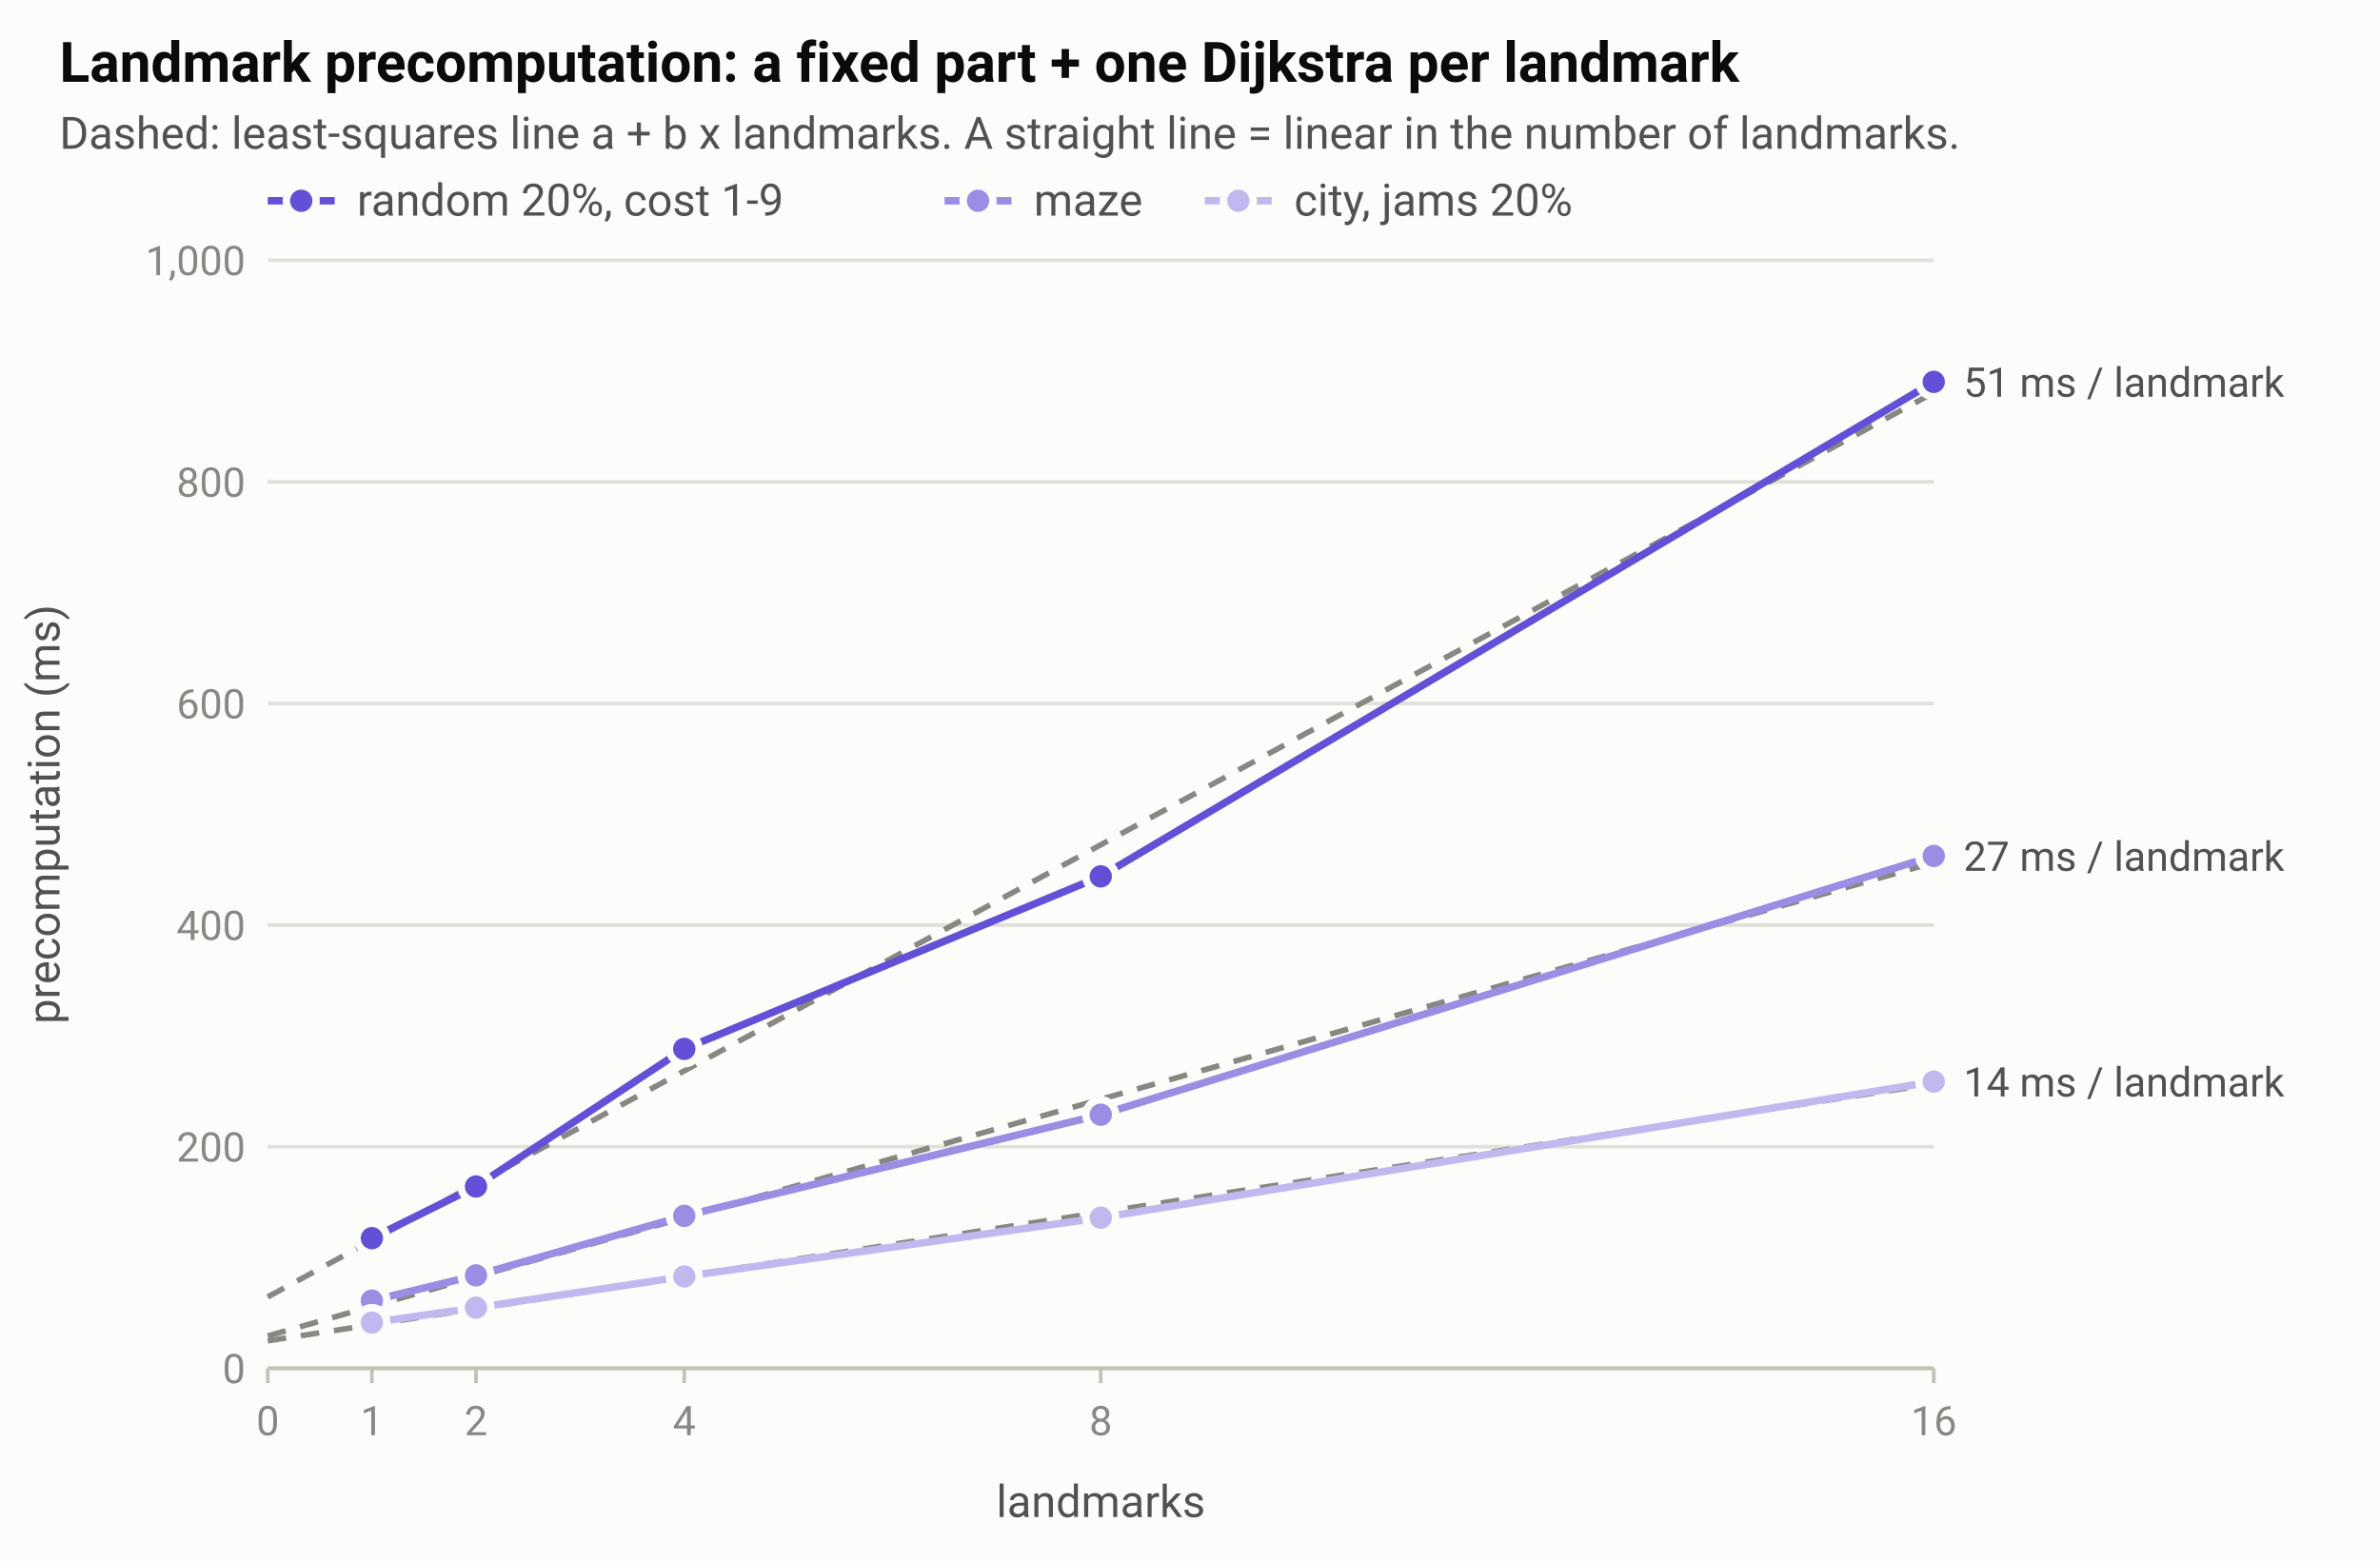
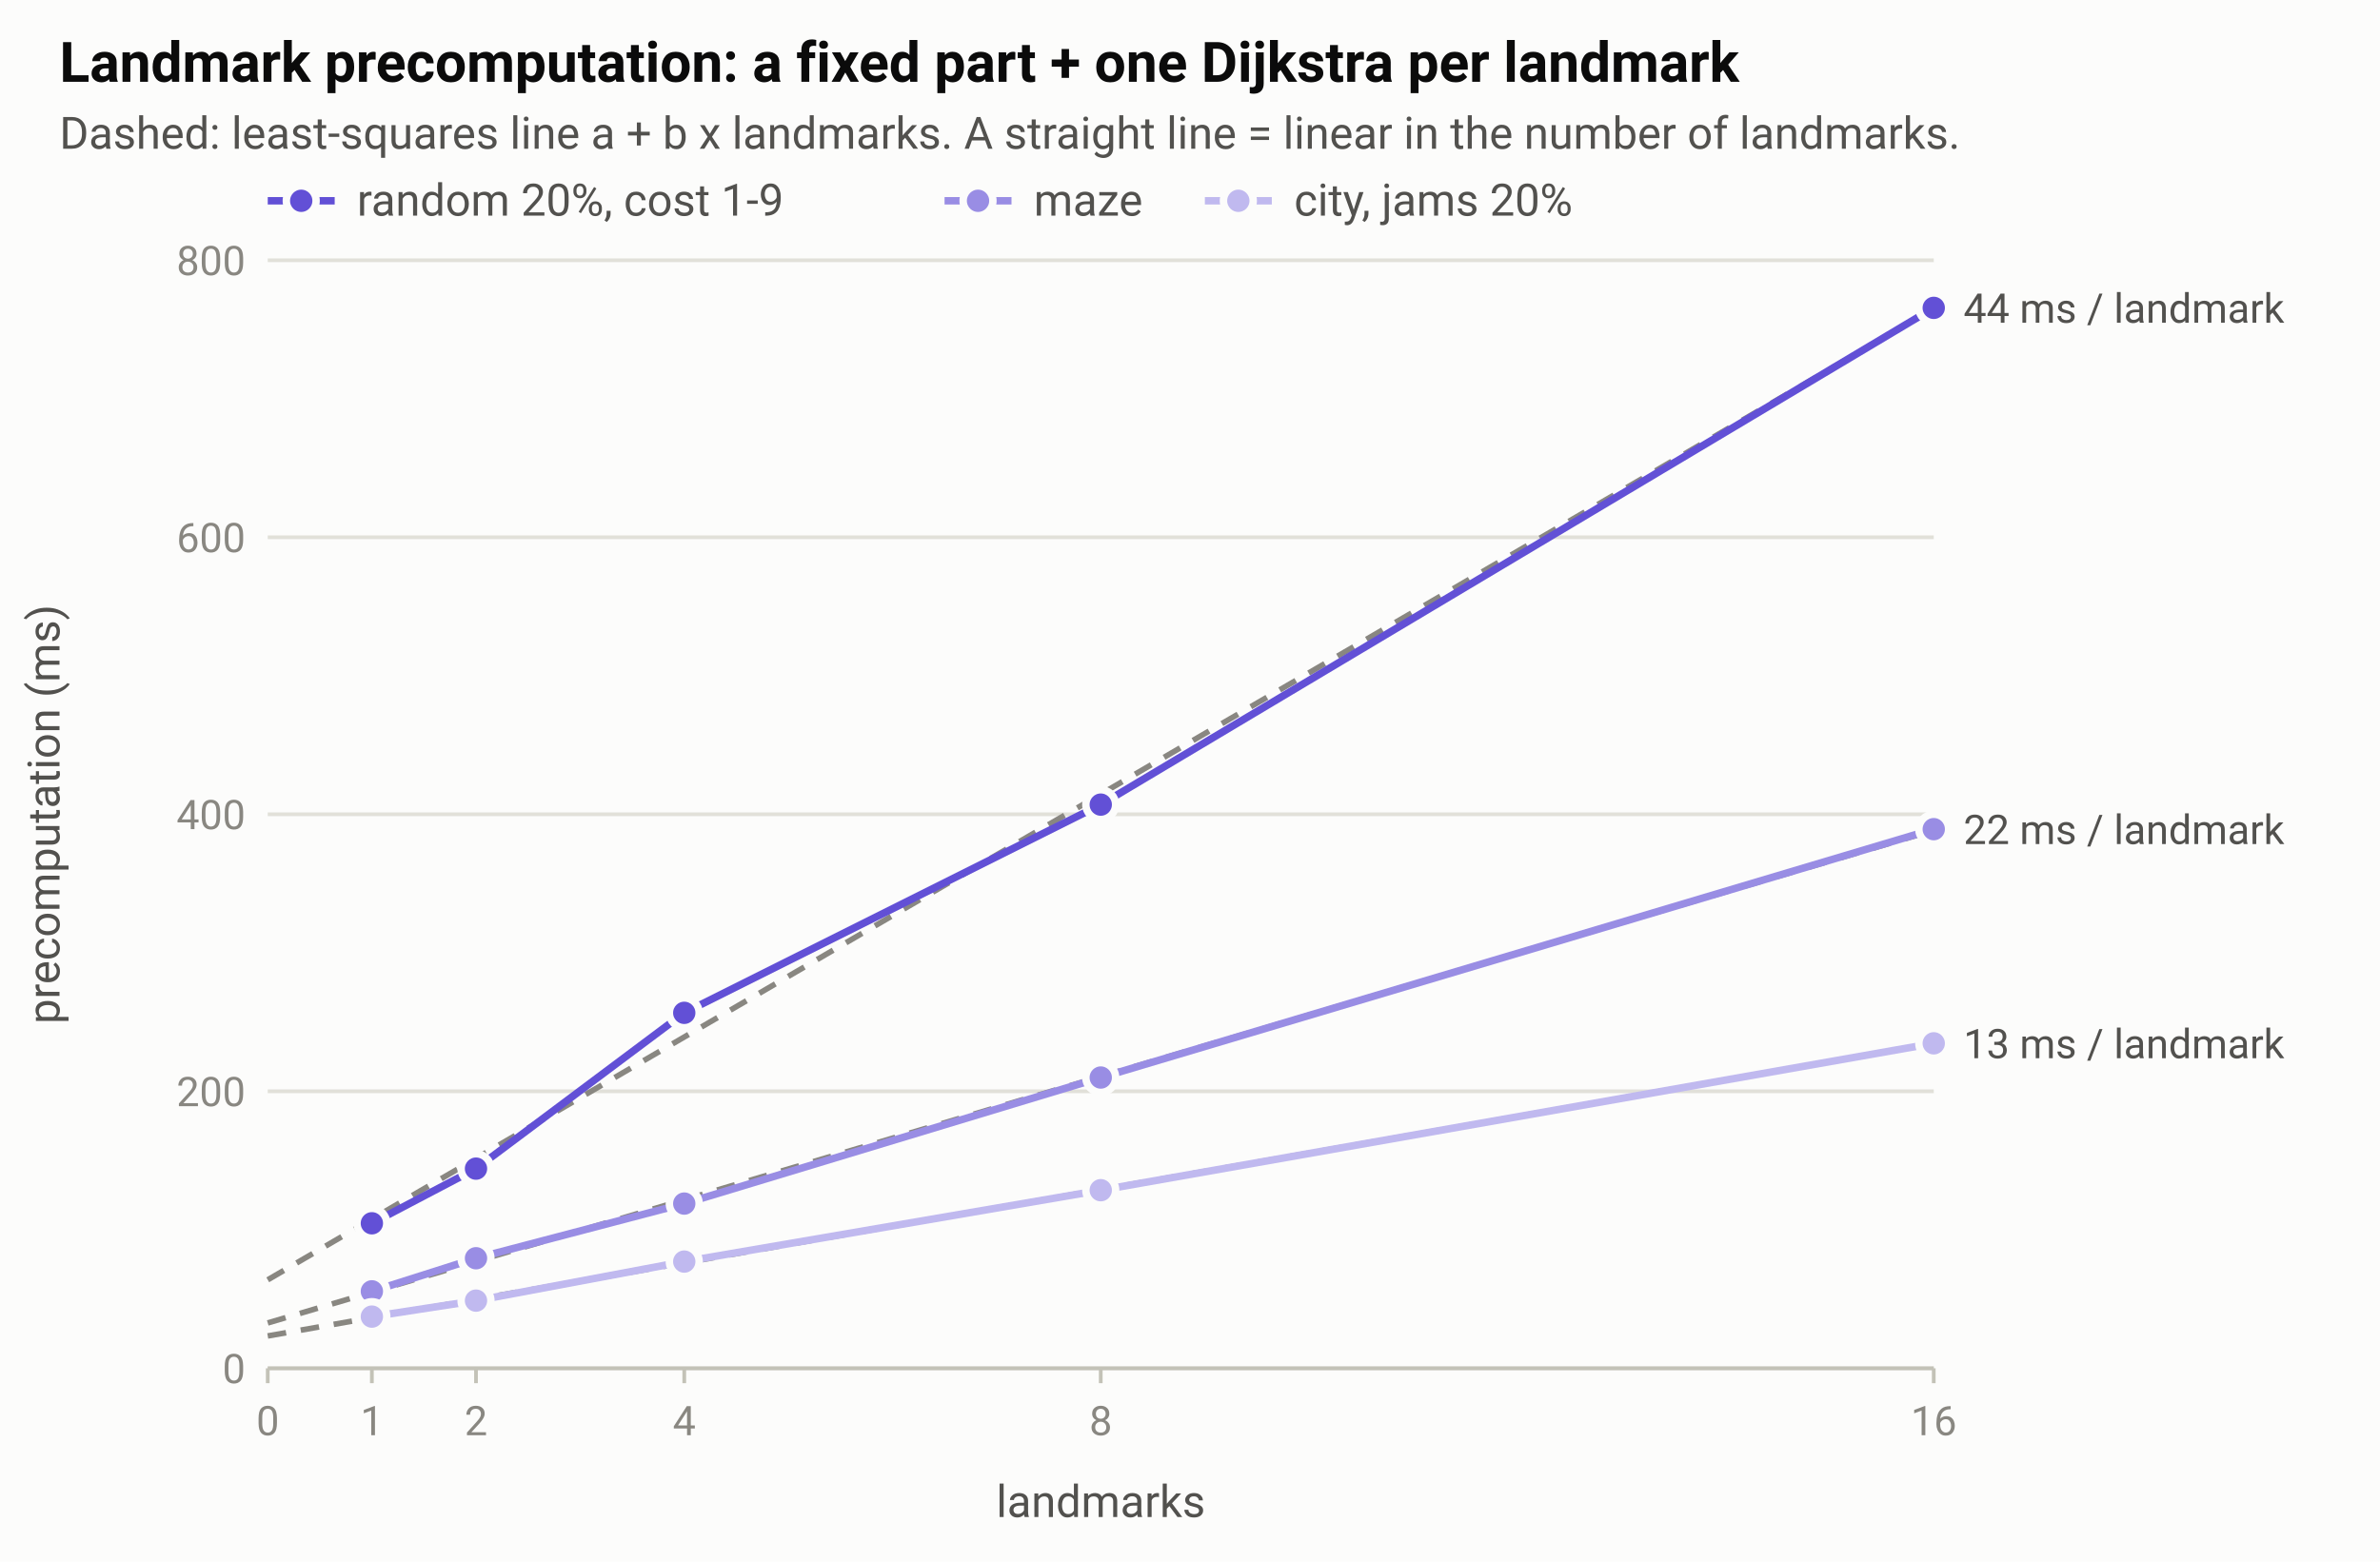
<svg xmlns="http://www.w3.org/2000/svg" width="640" height="420" viewBox="0 0 640 420" font-family="system-ui, -apple-system, 'Segoe UI', Roboto, Helvetica, Arial, sans-serif">
  <rect width="100%" height="100%" fill="#fcfcfb" />
  <text x="16.0" y="22.0" font-size="15" fill="#0b0b0b" text-anchor="start" font-weight="600">Landmark precomputation: a fixed part + one Dijkstra per landmark</text>
  <text x="16.0" y="40.0" font-size="12" fill="#52514e" text-anchor="start" font-weight="normal">Dashed: least-squares line a + b x landmarks. A straight line = linear in the number of landmarks.</text>
  <line x1="72" y1="368.0" x2="520" y2="368.0" stroke="#e1e0d9" stroke-width="1" />
  <text x="66.0" y="372.0" font-size="11" fill="#898781" text-anchor="end" font-weight="normal">0</text>
-   <line x1="72" y1="308.4" x2="520" y2="308.4" stroke="#e1e0d9" stroke-width="1" />
-   <text x="66.0" y="312.4" font-size="11" fill="#898781" text-anchor="end" font-weight="normal">200</text>
-   <line x1="72" y1="248.8" x2="520" y2="248.8" stroke="#e1e0d9" stroke-width="1" />
-   <text x="66.0" y="252.8" font-size="11" fill="#898781" text-anchor="end" font-weight="normal">400</text>
-   <line x1="72" y1="189.2" x2="520" y2="189.2" stroke="#e1e0d9" stroke-width="1" />
-   <text x="66.0" y="193.2" font-size="11" fill="#898781" text-anchor="end" font-weight="normal">600</text>
-   <line x1="72" y1="129.6" x2="520" y2="129.6" stroke="#e1e0d9" stroke-width="1" />
-   <text x="66.0" y="133.6" font-size="11" fill="#898781" text-anchor="end" font-weight="normal">800</text>
+   <line x1="72" y1="293.5" x2="520" y2="293.5" stroke="#e1e0d9" stroke-width="1" />
+   <text x="66.0" y="297.5" font-size="11" fill="#898781" text-anchor="end" font-weight="normal">200</text>
+   <line x1="72" y1="219.0" x2="520" y2="219.0" stroke="#e1e0d9" stroke-width="1" />
+   <text x="66.0" y="223.0" font-size="11" fill="#898781" text-anchor="end" font-weight="normal">400</text>
+   <line x1="72" y1="144.5" x2="520" y2="144.5" stroke="#e1e0d9" stroke-width="1" />
+   <text x="66.0" y="148.5" font-size="11" fill="#898781" text-anchor="end" font-weight="normal">600</text>
  <line x1="72" y1="70.0" x2="520" y2="70.0" stroke="#e1e0d9" stroke-width="1" />
-   <text x="66.0" y="74.0" font-size="11" fill="#898781" text-anchor="end" font-weight="normal">1,000</text>
+   <text x="66.0" y="74.0" font-size="11" fill="#898781" text-anchor="end" font-weight="normal">800</text>
  <text x="16.0" y="219.0" font-size="12" fill="#52514e" text-anchor="middle" font-weight="normal" transform="rotate(-90 16.0 219.0)">precomputation (ms)</text>
  <line x1="72.0" y1="368" x2="72.0" y2="372" stroke="#c3c2b7" />
  <text x="72.0" y="386.0" font-size="11" fill="#898781" text-anchor="middle" font-weight="normal">0</text>
  <line x1="100.0" y1="368" x2="100.0" y2="372" stroke="#c3c2b7" />
  <text x="100.0" y="386.0" font-size="11" fill="#898781" text-anchor="middle" font-weight="normal">1</text>
  <line x1="128.0" y1="368" x2="128.0" y2="372" stroke="#c3c2b7" />
  <text x="128.0" y="386.0" font-size="11" fill="#898781" text-anchor="middle" font-weight="normal">2</text>
  <line x1="184.0" y1="368" x2="184.0" y2="372" stroke="#c3c2b7" />
  <text x="184.0" y="386.0" font-size="11" fill="#898781" text-anchor="middle" font-weight="normal">4</text>
  <line x1="296.0" y1="368" x2="296.0" y2="372" stroke="#c3c2b7" />
  <text x="296.0" y="386.0" font-size="11" fill="#898781" text-anchor="middle" font-weight="normal">8</text>
  <line x1="520.0" y1="368" x2="520.0" y2="372" stroke="#c3c2b7" />
  <text x="520.0" y="386.0" font-size="11" fill="#898781" text-anchor="middle" font-weight="normal">16</text>
  <line x1="72" y1="368" x2="520" y2="368" stroke="#c3c2b7" stroke-width="1" />
  <text x="296.0" y="408.0" font-size="12" fill="#52514e" text-anchor="middle" font-weight="normal">landmarks</text>
-   <polyline points="72.0,348.8 520.0,105.6" fill="none" stroke="#898781" stroke-width="1.5" stroke-dasharray="5 4" />
-   <polyline points="72.0,359.3 520.0,232.0" fill="none" stroke="#898781" stroke-width="1.5" stroke-dasharray="5 4" />
-   <polyline points="72.0,360.6 520.0,291.5" fill="none" stroke="#898781" stroke-width="1.5" stroke-dasharray="5 4" />
-   <polyline points="100.0,333.0 128.0,319.1 184.0,282.1 296.0,235.7 520.0,102.7" fill="none" stroke="#6250d6" stroke-width="2" />
-   <circle cx="100.0" cy="333.0" r="4" fill="#6250d6" stroke="#fcfcfb" stroke-width="2" />
-   <circle cx="128.0" cy="319.1" r="4" fill="#6250d6" stroke="#fcfcfb" stroke-width="2" />
-   <circle cx="184.0" cy="282.1" r="4" fill="#6250d6" stroke="#fcfcfb" stroke-width="2" />
-   <circle cx="296.0" cy="235.7" r="4" fill="#6250d6" stroke="#fcfcfb" stroke-width="2" />
-   <circle cx="520.0" cy="102.7" r="4" fill="#6250d6" stroke="#fcfcfb" stroke-width="2" />
-   <text x="528.0" y="106.7" font-size="11" fill="#52514e" text-anchor="start" font-weight="normal">51 ms / landmark</text>
-   <polyline points="100.0,349.8 128.0,343.0 184.0,327.0 296.0,299.8 520.0,230.2" fill="none" stroke="#998de4" stroke-width="2" />
-   <circle cx="100.0" cy="349.8" r="4" fill="#998de4" stroke="#fcfcfb" stroke-width="2" />
-   <circle cx="128.0" cy="343.0" r="4" fill="#998de4" stroke="#fcfcfb" stroke-width="2" />
-   <circle cx="184.0" cy="327.0" r="4" fill="#998de4" stroke="#fcfcfb" stroke-width="2" />
-   <circle cx="296.0" cy="299.8" r="4" fill="#998de4" stroke="#fcfcfb" stroke-width="2" />
-   <circle cx="520.0" cy="230.2" r="4" fill="#998de4" stroke="#fcfcfb" stroke-width="2" />
-   <text x="528.0" y="234.2" font-size="11" fill="#52514e" text-anchor="start" font-weight="normal">27 ms / landmark</text>
-   <polyline points="100.0,355.7 128.0,351.7 184.0,343.3 296.0,327.5 520.0,290.9" fill="none" stroke="#c0b9ef" stroke-width="2" />
-   <circle cx="100.0" cy="355.7" r="4" fill="#c0b9ef" stroke="#fcfcfb" stroke-width="2" />
-   <circle cx="128.0" cy="351.7" r="4" fill="#c0b9ef" stroke="#fcfcfb" stroke-width="2" />
-   <circle cx="184.0" cy="343.3" r="4" fill="#c0b9ef" stroke="#fcfcfb" stroke-width="2" />
-   <circle cx="296.0" cy="327.5" r="4" fill="#c0b9ef" stroke="#fcfcfb" stroke-width="2" />
-   <circle cx="520.0" cy="290.9" r="4" fill="#c0b9ef" stroke="#fcfcfb" stroke-width="2" />
-   <text x="528.0" y="294.9" font-size="11" fill="#52514e" text-anchor="start" font-weight="normal">14 ms / landmark</text>
+   <polyline points="72.0,344.2 520.0,83.0" fill="none" stroke="#898781" stroke-width="1.5" stroke-dasharray="5 4" />
+   <polyline points="72.0,355.8 520.0,223.3" fill="none" stroke="#898781" stroke-width="1.5" stroke-dasharray="5 4" />
+   <polyline points="72.0,359.3 520.0,280.6" fill="none" stroke="#898781" stroke-width="1.5" stroke-dasharray="5 4" />
+   <polyline points="100.0,329.0 128.0,314.3 184.0,272.4 296.0,216.4 520.0,82.8" fill="none" stroke="#6250d6" stroke-width="2" />
+   <circle cx="100.0" cy="329.0" r="4" fill="#6250d6" stroke="#fcfcfb" stroke-width="2" />
+   <circle cx="128.0" cy="314.3" r="4" fill="#6250d6" stroke="#fcfcfb" stroke-width="2" />
+   <circle cx="184.0" cy="272.4" r="4" fill="#6250d6" stroke="#fcfcfb" stroke-width="2" />
+   <circle cx="296.0" cy="216.4" r="4" fill="#6250d6" stroke="#fcfcfb" stroke-width="2" />
+   <circle cx="520.0" cy="82.8" r="4" fill="#6250d6" stroke="#fcfcfb" stroke-width="2" />
+   <text x="528.0" y="86.8" font-size="11" fill="#52514e" text-anchor="start" font-weight="normal">44 ms / landmark</text>
+   <polyline points="100.0,347.3 128.0,338.4 184.0,323.7 296.0,289.8 520.0,223.0" fill="none" stroke="#998de4" stroke-width="2" />
+   <circle cx="100.0" cy="347.3" r="4" fill="#998de4" stroke="#fcfcfb" stroke-width="2" />
+   <circle cx="128.0" cy="338.4" r="4" fill="#998de4" stroke="#fcfcfb" stroke-width="2" />
+   <circle cx="184.0" cy="323.7" r="4" fill="#998de4" stroke="#fcfcfb" stroke-width="2" />
+   <circle cx="296.0" cy="289.8" r="4" fill="#998de4" stroke="#fcfcfb" stroke-width="2" />
+   <circle cx="520.0" cy="223.0" r="4" fill="#998de4" stroke="#fcfcfb" stroke-width="2" />
+   <text x="528.0" y="227.0" font-size="11" fill="#52514e" text-anchor="start" font-weight="normal">22 ms / landmark</text>
+   <polyline points="100.0,354.1 128.0,349.8 184.0,339.3 296.0,320.1 520.0,280.6" fill="none" stroke="#c0b9ef" stroke-width="2" />
+   <circle cx="100.0" cy="354.1" r="4" fill="#c0b9ef" stroke="#fcfcfb" stroke-width="2" />
+   <circle cx="128.0" cy="349.8" r="4" fill="#c0b9ef" stroke="#fcfcfb" stroke-width="2" />
+   <circle cx="184.0" cy="339.3" r="4" fill="#c0b9ef" stroke="#fcfcfb" stroke-width="2" />
+   <circle cx="296.0" cy="320.1" r="4" fill="#c0b9ef" stroke="#fcfcfb" stroke-width="2" />
+   <circle cx="520.0" cy="280.6" r="4" fill="#c0b9ef" stroke="#fcfcfb" stroke-width="2" />
+   <text x="528.0" y="284.6" font-size="11" fill="#52514e" text-anchor="start" font-weight="normal">13 ms / landmark</text>
  <line x1="72" y1="54" x2="90" y2="54" stroke="#6250d6" stroke-width="2" />
  <circle cx="81" cy="54" r="4" fill="#6250d6" stroke="#fcfcfb" stroke-width="2" />
  <text x="96.0" y="58.0" font-size="12" fill="#52514e" text-anchor="start" font-weight="normal">random 20%, cost 1-9</text>
  <line x1="254" y1="54" x2="272" y2="54" stroke="#998de4" stroke-width="2" />
  <circle cx="263" cy="54" r="4" fill="#998de4" stroke="#fcfcfb" stroke-width="2" />
  <text x="278.0" y="58.0" font-size="12" fill="#52514e" text-anchor="start" font-weight="normal">maze</text>
  <line x1="324" y1="54" x2="342" y2="54" stroke="#c0b9ef" stroke-width="2" />
  <circle cx="333" cy="54" r="4" fill="#c0b9ef" stroke="#fcfcfb" stroke-width="2" />
  <text x="348.0" y="58.0" font-size="12" fill="#52514e" text-anchor="start" font-weight="normal">city, jams 20%</text>
</svg>
